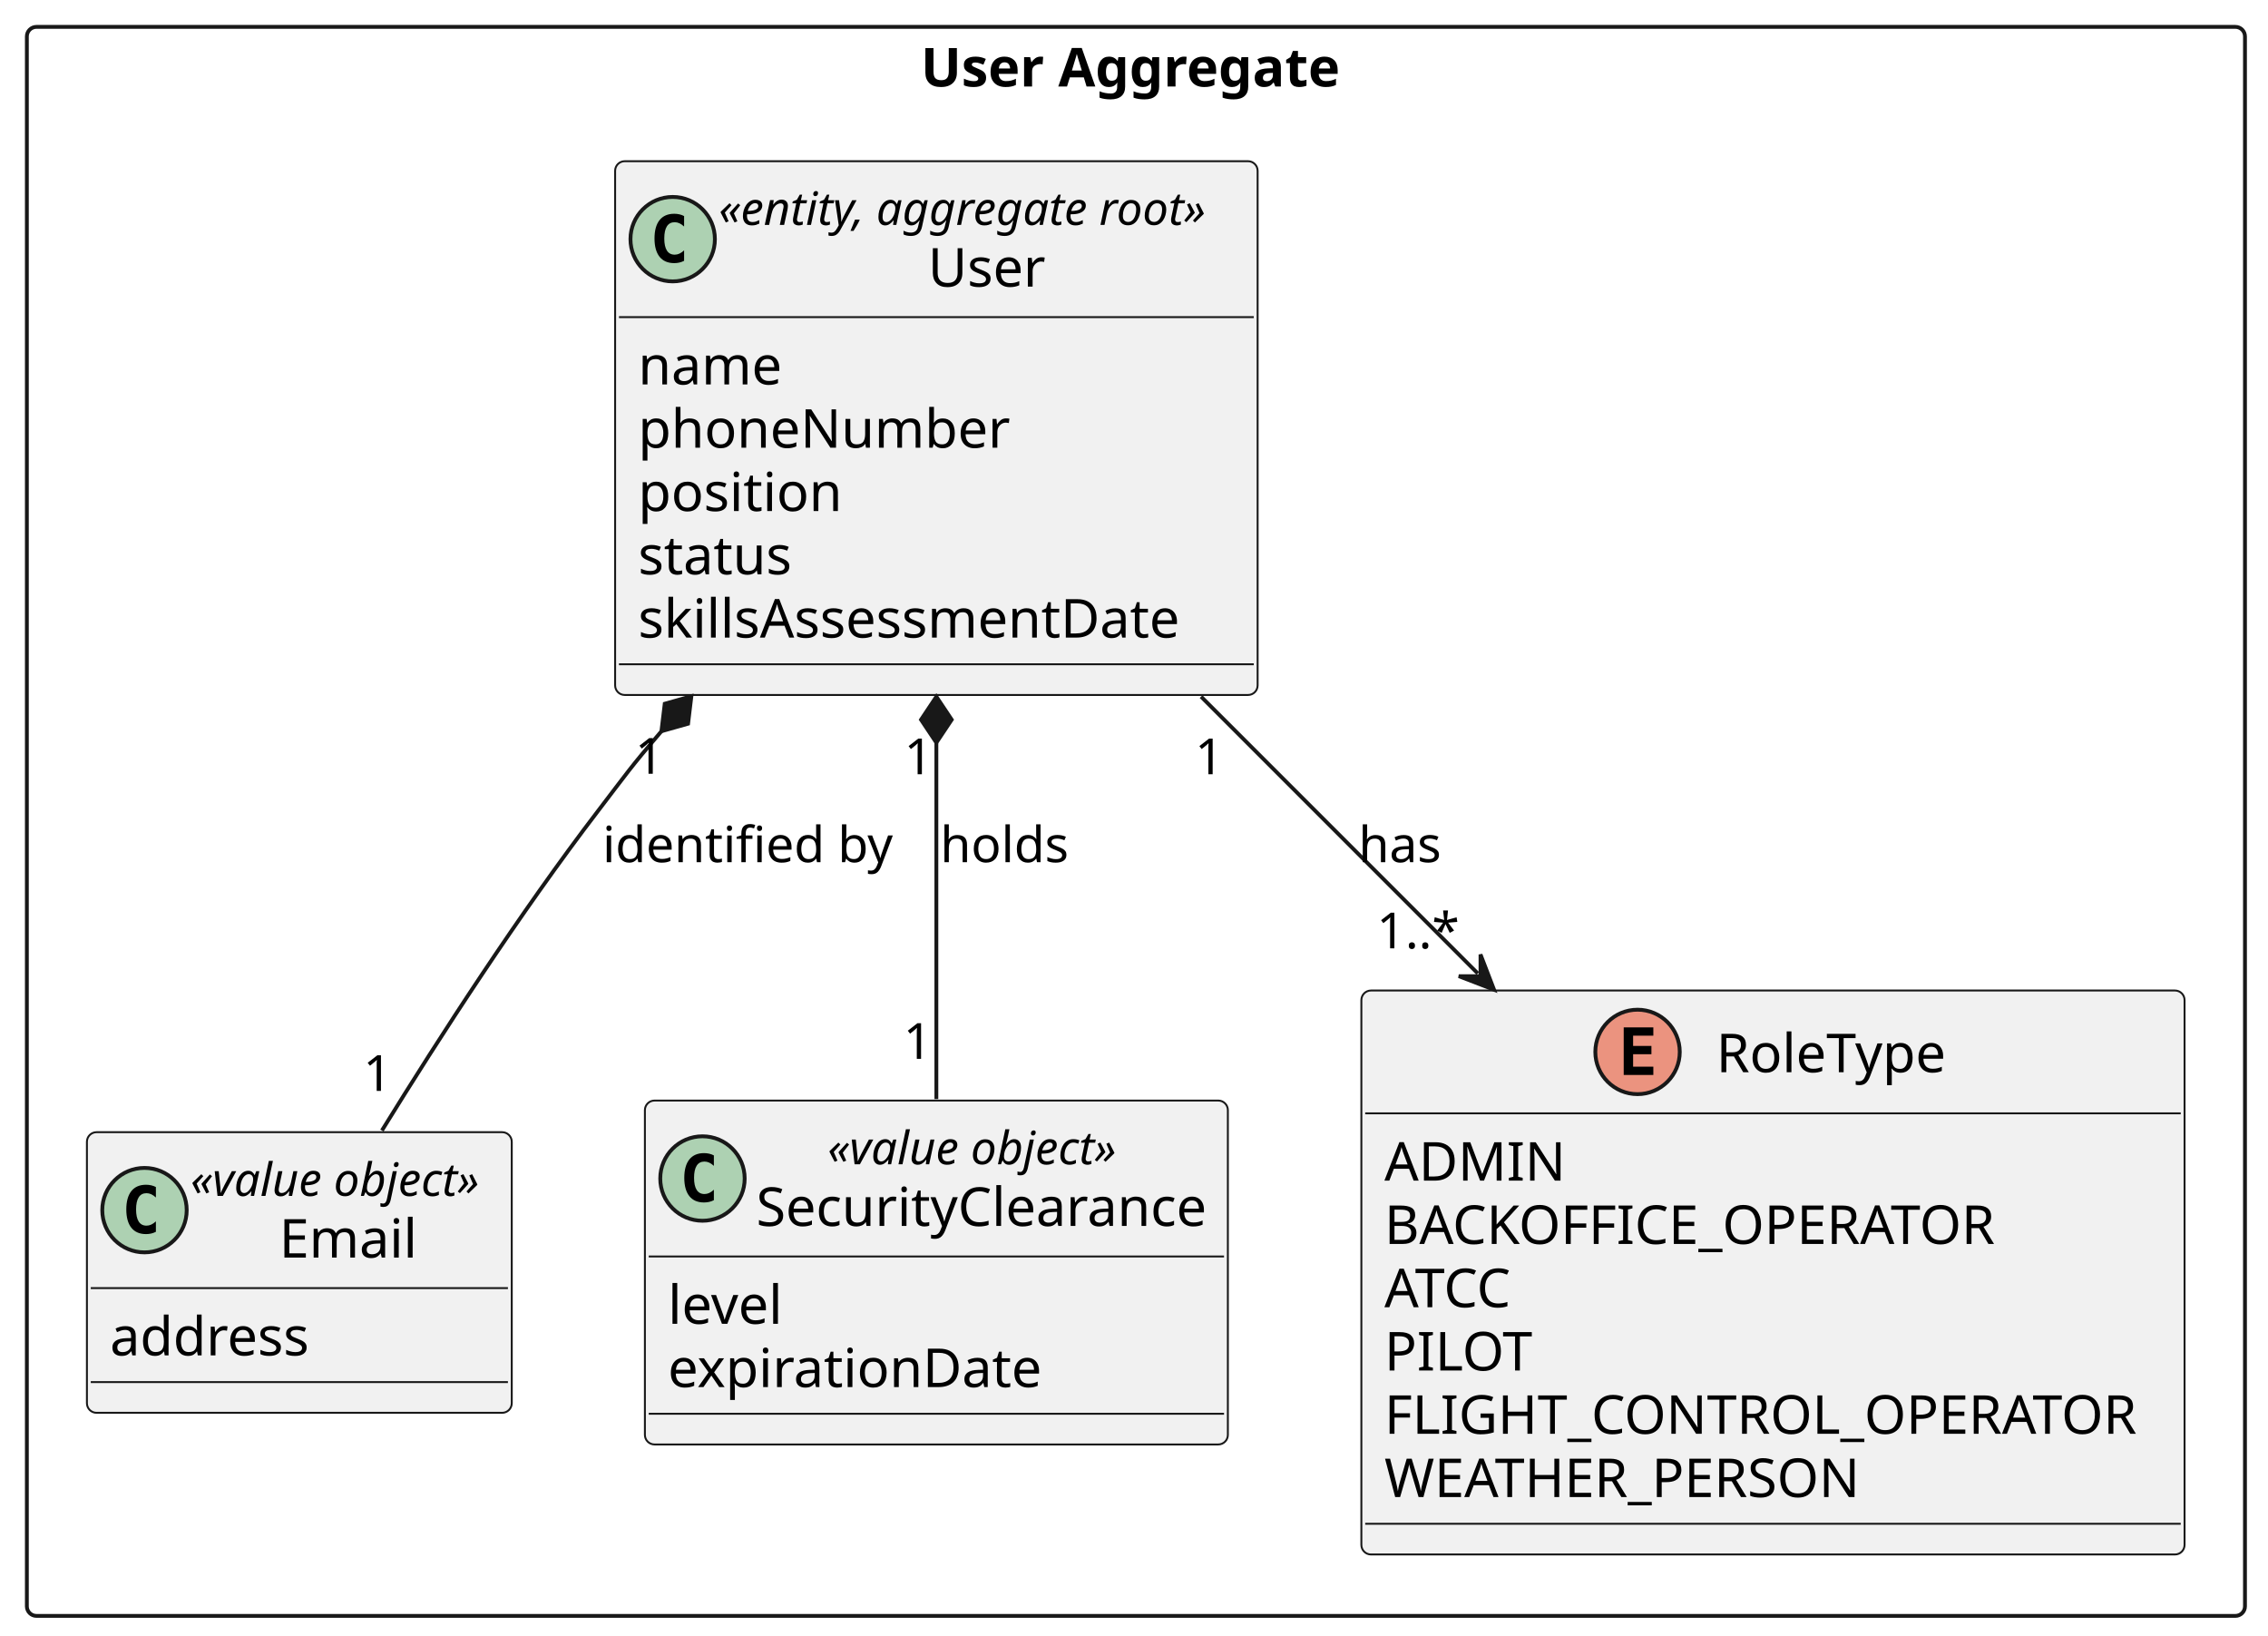
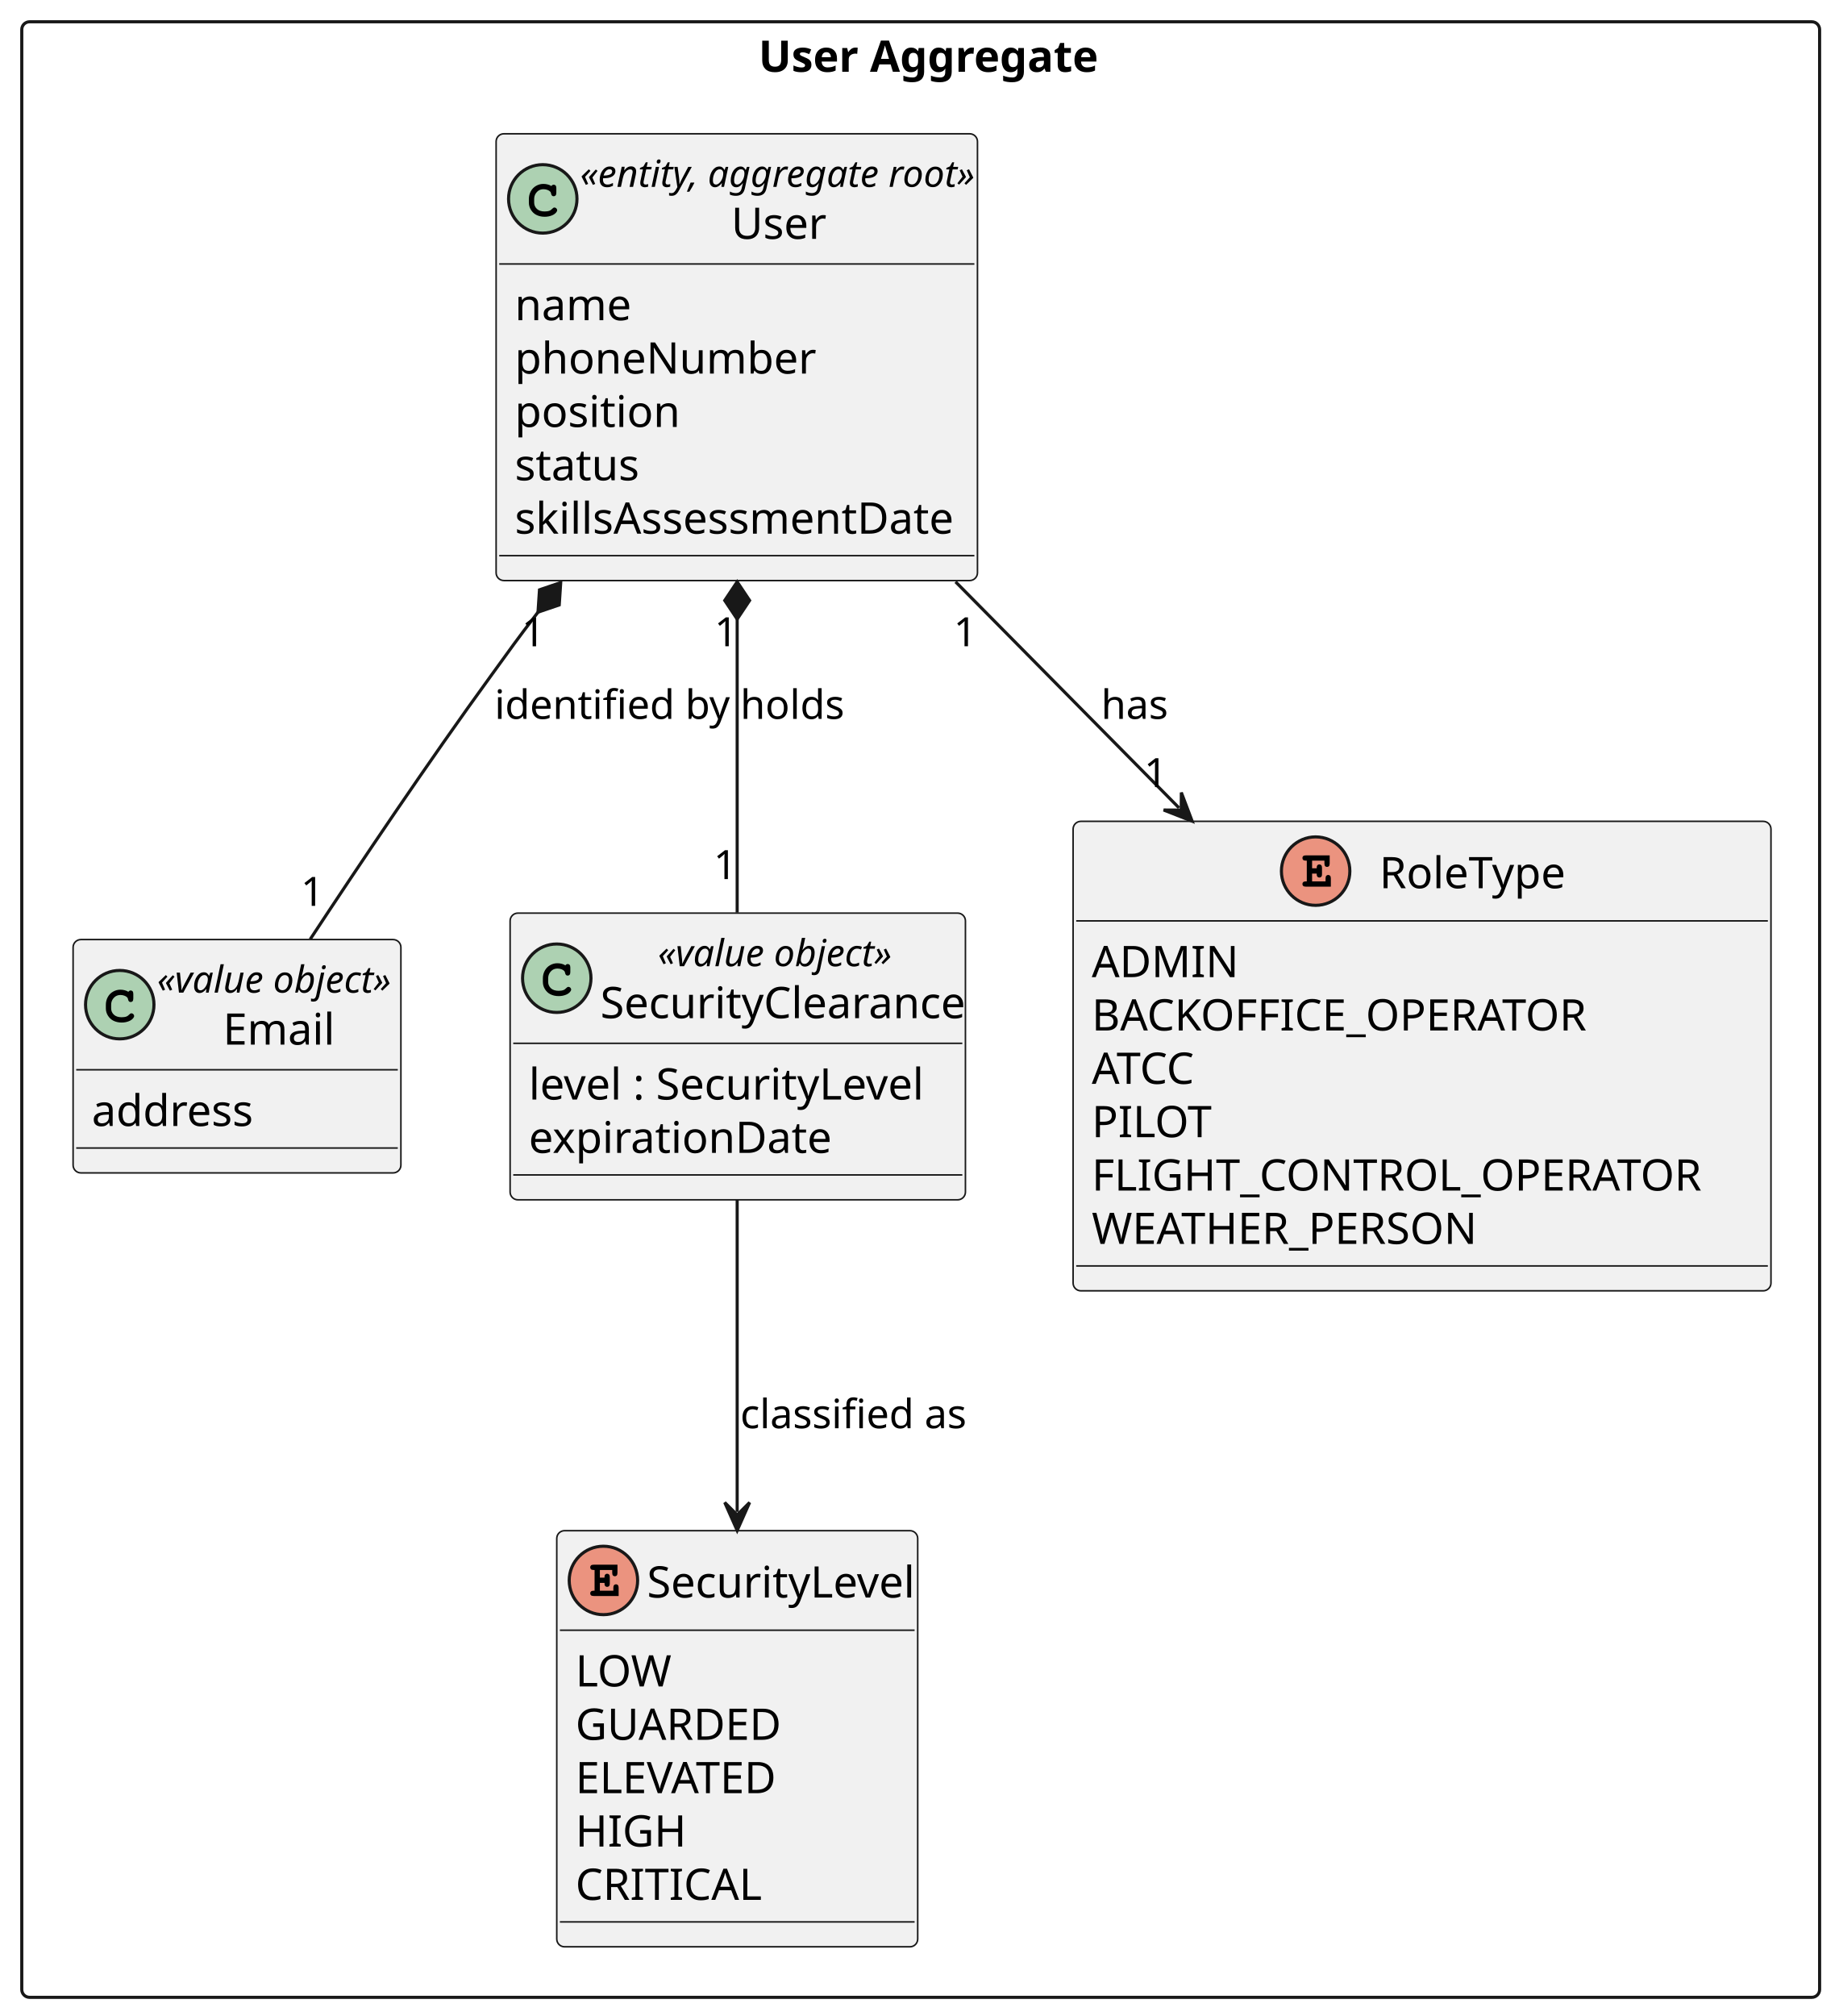
- <svg xmlns="http://www.w3.org/2000/svg" contentStyleType="text/css" data-diagram-type="CLASS" height="426px" preserveAspectRatio="none" style="width:591px;height:426px;background:#FFFFFF;" version="1.1" viewBox="0 0 591 426" width="591px" zoomAndPan="magnify">
+ <svg xmlns="http://www.w3.org/2000/svg" contentStyleType="text/css" data-diagram-type="CLASS" height="648px" preserveAspectRatio="none" style="width:591px;height:648px;background:#FFFFFF;" version="1.1" viewBox="0 0 591 648" width="591px" zoomAndPan="magnify">
  <defs />
  <g>
-     <g class="cluster" data-entity="User Aggregate" data-source-line="4" data-uid="ent0002" id="cluster_User Aggregate">
-       <rect fill="none" height="413.99" rx="2.5" ry="2.5" style="stroke:#181818;stroke-width:1;" width="578" x="7" y="7" />
-       <text fill="#000000" font-family="sans-serif" font-size="14" font-weight="bold" lengthAdjust="spacing" textLength="112.096" x="239.952" y="22.535">User Aggregate</text>
+     <g class="cluster" data-qualified-name="User Aggregate" data-source-line="4" id="ent0002">
+       <rect fill="none" height="635" rx="2.5" ry="2.5" style="stroke:#181818;stroke-width:1;" width="578" x="7" y="7" />
+       <text fill="#000000" font-family="sans-serif" font-size="14" font-weight="bold" lengthAdjust="spacing" textLength="104.255" x="243.873" y="23.075">User Aggregate</text>
    </g>
-     <g class="entity" data-entity="User" data-source-line="6" data-uid="ent0003" id="entity_User">
-       <rect fill="#F1F1F1" height="139.062" rx="2.5" ry="2.5" style="stroke:#181818;stroke-width:0.5;" width="167.424" x="160.29" y="42" />
-       <ellipse cx="175.29" cy="62.31" fill="#ADD1B2" rx="11" ry="11" style="stroke:#181818;stroke-width:1;" />
-       <path d="M178.263,67.954 Q177.682,68.252 177.043,68.402 Q176.404,68.551 175.698,68.551 Q173.191,68.551 171.871,66.899 Q170.552,65.248 170.552,62.127 Q170.552,58.997 171.871,57.345 Q173.191,55.693 175.698,55.693 Q176.404,55.693 177.051,55.843 Q177.699,55.992 178.263,56.291 L178.263,59.014 Q177.632,58.433 177.039,58.163 Q176.445,57.893 175.814,57.893 Q174.47,57.893 173.785,58.96 Q173.1,60.026 173.1,62.127 Q173.1,64.218 173.785,65.285 Q174.47,66.352 175.814,66.352 Q176.445,66.352 177.039,66.082 Q177.632,65.812 178.263,65.231 Z " fill="#000000" />
-       <text fill="#000000" font-family="sans-serif" font-size="12" font-style="italic" lengthAdjust="spacing" textLength="139.424" x="187.29" y="58.602">«entity, aggregate root»</text>
-       <text fill="#000000" font-family="sans-serif" font-size="14" lengthAdjust="spacing" textLength="30.365" x="241.819" y="74.668">User</text>
-       <line style="stroke:#181818;stroke-width:0.5;" x1="161.29" x2="326.714" y1="82.621" y2="82.621" />
-       <text fill="#000000" font-family="sans-serif" font-size="14" lengthAdjust="spacing" textLength="37.29" x="166.29" y="100.156">name</text>
-       <text fill="#000000" font-family="sans-serif" font-size="14" lengthAdjust="spacing" textLength="97.029" x="166.29" y="116.644">phoneNumber</text>
-       <text fill="#000000" font-family="sans-serif" font-size="14" lengthAdjust="spacing" textLength="55.166" x="166.29" y="133.133">position</text>
-       <text fill="#000000" font-family="sans-serif" font-size="14" lengthAdjust="spacing" textLength="41.166" x="166.29" y="149.621">status</text>
-       <text fill="#000000" font-family="sans-serif" font-size="14" lengthAdjust="spacing" textLength="146.651" x="166.29" y="166.109">skillsAssessmentDate</text>
-       <line style="stroke:#181818;stroke-width:0.5;" x1="161.29" x2="326.714" y1="173.062" y2="173.062" />
+     <g class="entity" data-qualified-name="User Aggregate.User" data-source-line="6" id="ent0003">
+       <rect fill="#F1F1F1" height="143.609" rx="2.5" ry="2.5" style="stroke:#181818;stroke-width:0.5;" width="154.756" x="159.5" y="43" />
+       <ellipse cx="174.5" cy="63.926" fill="#ADD1B2" rx="11" ry="11" style="stroke:#181818;stroke-width:1;" />
+       <path d="M177.266,59.801 Q177.422,59.583 177.609,59.473 Q177.797,59.364 178.016,59.364 Q178.391,59.364 178.625,59.629 Q178.859,59.879 178.859,60.489 L178.859,61.942 Q178.859,62.551 178.625,62.817 Q178.391,63.083 178.016,63.083 Q177.672,63.083 177.469,62.879 Q177.266,62.692 177.156,62.176 Q177.109,61.817 176.922,61.629 Q176.594,61.254 175.984,61.036 Q175.375,60.817 174.75,60.817 Q173.984,60.817 173.344,61.145 Q172.719,61.473 172.219,62.223 Q171.734,62.973 171.734,64.004 L171.734,65.098 Q171.734,66.332 172.625,67.161 Q173.516,67.973 175.109,67.973 Q176.047,67.973 176.703,67.723 Q177.094,67.567 177.516,67.129 Q177.781,66.864 177.922,66.786 Q178.078,66.707 178.281,66.707 Q178.609,66.707 178.859,66.973 Q179.125,67.223 179.125,67.567 Q179.125,67.911 178.781,68.317 Q178.281,68.895 177.484,69.223 Q176.406,69.676 175.109,69.676 Q173.594,69.676 172.391,69.051 Q171.406,68.551 170.719,67.489 Q170.031,66.411 170.031,65.129 L170.031,63.973 Q170.031,62.645 170.641,61.504 Q171.266,60.348 172.359,59.739 Q173.453,59.114 174.688,59.114 Q175.422,59.114 176.062,59.286 Q176.719,59.442 177.266,59.801 Z " fill="#000000" />
+       <text fill="#000000" font-family="sans-serif" font-size="12" font-style="italic" lengthAdjust="spacing" textLength="126.756" x="186.5" y="60.065">«entity, aggregate root»</text>
+       <text fill="#000000" font-family="sans-serif" font-size="14" lengthAdjust="spacing" textLength="29.559" x="235.099" y="76.776">User</text>
+       <line style="stroke:#181818;stroke-width:0.5;" x1="160.5" x2="313.256" y1="84.853" y2="84.853" />
+       <text fill="#000000" font-family="sans-serif" font-size="14" lengthAdjust="spacing" textLength="35.02" x="165.5" y="102.928">name</text>
+       <text fill="#000000" font-family="sans-serif" font-size="14" lengthAdjust="spacing" textLength="88.724" x="165.5" y="120.079">phoneNumber</text>
+       <text fill="#000000" font-family="sans-serif" font-size="14" lengthAdjust="spacing" textLength="48.255" x="165.5" y="137.231">position</text>
+       <text fill="#000000" font-family="sans-serif" font-size="14" lengthAdjust="spacing" textLength="37.352" x="165.5" y="154.382">status</text>
+       <text fill="#000000" font-family="sans-serif" font-size="14" lengthAdjust="spacing" textLength="136.151" x="165.5" y="171.533">skillsAssessmentDate</text>
+       <line style="stroke:#181818;stroke-width:0.5;" x1="160.5" x2="313.256" y1="178.609" y2="178.609" />
    </g>
-     <g class="entity" data-entity="Email" data-source-line="14" data-uid="ent0004" id="entity_Email">
-       <rect fill="#F1F1F1" height="73.109" rx="2.5" ry="2.5" style="stroke:#181818;stroke-width:0.5;" width="110.705" x="22.65" y="294.97" />
-       <ellipse cx="37.65" cy="315.281" fill="#ADD1B2" rx="11" ry="11" style="stroke:#181818;stroke-width:1;" />
-       <path d="M40.623,320.924 Q40.042,321.222 39.403,321.372 Q38.764,321.521 38.058,321.521 Q35.551,321.521 34.231,319.869 Q32.912,318.218 32.912,315.096 Q32.912,311.967 34.231,310.315 Q35.551,308.663 38.058,308.663 Q38.764,308.663 39.411,308.813 Q40.059,308.962 40.623,309.261 L40.623,311.984 Q39.992,311.403 39.399,311.133 Q38.805,310.863 38.174,310.863 Q36.83,310.863 36.145,311.93 Q35.46,312.996 35.46,315.096 Q35.46,317.188 36.145,318.255 Q36.83,319.322 38.174,319.322 Q38.805,319.322 39.399,319.052 Q39.992,318.782 40.623,318.201 Z " fill="#000000" />
-       <text fill="#000000" font-family="sans-serif" font-size="12" font-style="italic" lengthAdjust="spacing" textLength="82.705" x="49.65" y="311.572">«value object»</text>
-       <text fill="#000000" font-family="sans-serif" font-size="14" lengthAdjust="spacing" textLength="36.483" x="72.761" y="327.638">Email</text>
-       <line style="stroke:#181818;stroke-width:0.5;" x1="23.65" x2="132.355" y1="335.591" y2="335.591" />
-       <text fill="#000000" font-family="sans-serif" font-size="14" lengthAdjust="spacing" textLength="53.156" x="28.65" y="353.126">address</text>
-       <line style="stroke:#181818;stroke-width:0.5;" x1="23.65" x2="132.355" y1="360.079" y2="360.079" />
+     <g class="entity" data-qualified-name="User Aggregate.Email" data-source-line="14" id="ent0004">
+       <rect fill="#F1F1F1" height="75.004" rx="2.5" ry="2.5" style="stroke:#181818;stroke-width:0.5;" width="105.391" x="23.5" y="302" />
+       <ellipse cx="38.5" cy="322.926" fill="#ADD1B2" rx="11" ry="11" style="stroke:#181818;stroke-width:1;" />
+       <path d="M41.266,318.801 Q41.422,318.582 41.609,318.473 Q41.797,318.364 42.016,318.364 Q42.391,318.364 42.625,318.629 Q42.859,318.879 42.859,319.489 L42.859,320.942 Q42.859,321.551 42.625,321.817 Q42.391,322.082 42.016,322.082 Q41.672,322.082 41.469,321.879 Q41.266,321.692 41.156,321.176 Q41.109,320.817 40.922,320.629 Q40.594,320.254 39.984,320.036 Q39.375,319.817 38.75,319.817 Q37.984,319.817 37.344,320.145 Q36.719,320.473 36.219,321.223 Q35.734,321.973 35.734,323.004 L35.734,324.098 Q35.734,325.332 36.625,326.161 Q37.516,326.973 39.109,326.973 Q40.047,326.973 40.703,326.723 Q41.094,326.567 41.516,326.129 Q41.781,325.864 41.922,325.786 Q42.078,325.707 42.281,325.707 Q42.609,325.707 42.859,325.973 Q43.125,326.223 43.125,326.567 Q43.125,326.911 42.781,327.317 Q42.281,327.895 41.484,328.223 Q40.406,328.676 39.109,328.676 Q37.594,328.676 36.391,328.051 Q35.406,327.551 34.719,326.489 Q34.031,325.411 34.031,324.129 L34.031,322.973 Q34.031,321.645 34.641,320.504 Q35.266,319.348 36.359,318.739 Q37.453,318.114 38.688,318.114 Q39.422,318.114 40.062,318.286 Q40.719,318.442 41.266,318.801 Z " fill="#000000" />
+       <text fill="#000000" font-family="sans-serif" font-size="12" font-style="italic" lengthAdjust="spacing" textLength="77.391" x="50.5" y="319.065">«value object»</text>
+       <text fill="#000000" font-family="sans-serif" font-size="14" lengthAdjust="spacing" textLength="35.007" x="71.692" y="335.776">Email</text>
+       <line style="stroke:#181818;stroke-width:0.5;" x1="24.5" x2="127.891" y1="343.853" y2="343.853" />
+       <text fill="#000000" font-family="sans-serif" font-size="14" lengthAdjust="spacing" textLength="49.807" x="29.5" y="361.928">address</text>
+       <line style="stroke:#181818;stroke-width:0.5;" x1="24.5" x2="127.891" y1="369.004" y2="369.004" />
    </g>
-     <g class="entity" data-entity="SecurityClearance" data-source-line="18" data-uid="ent0005" id="entity_SecurityClearance">
-       <rect fill="#F1F1F1" height="89.598" rx="2.5" ry="2.5" style="stroke:#181818;stroke-width:0.5;" width="151.909" x="168.05" y="286.73" />
-       <ellipse cx="183.05" cy="307.041" fill="#ADD1B2" rx="11" ry="11" style="stroke:#181818;stroke-width:1;" />
-       <path d="M186.023,312.684 Q185.442,312.982 184.803,313.132 Q184.164,313.281 183.458,313.281 Q180.951,313.281 179.631,311.629 Q178.312,309.978 178.312,306.856 Q178.312,303.727 179.631,302.075 Q180.951,300.423 183.458,300.423 Q184.164,300.423 184.811,300.573 Q185.459,300.722 186.023,301.021 L186.023,303.744 Q185.392,303.163 184.799,302.893 Q184.205,302.623 183.574,302.623 Q182.23,302.623 181.545,303.69 Q180.86,304.756 180.86,306.856 Q180.86,308.948 181.545,310.015 Q182.23,311.082 183.574,311.082 Q184.205,311.082 184.799,310.812 Q185.392,310.542 186.023,309.961 Z " fill="#000000" />
-       <text fill="#000000" font-family="sans-serif" font-size="12" font-style="italic" lengthAdjust="spacing" textLength="82.705" x="215.652" y="303.332">«value object»</text>
-       <text fill="#000000" font-family="sans-serif" font-size="14" lengthAdjust="spacing" textLength="119.909" x="197.05" y="319.398">SecurityClearance</text>
-       <line style="stroke:#181818;stroke-width:0.5;" x1="169.05" x2="318.959" y1="327.351" y2="327.351" />
-       <text fill="#000000" font-family="sans-serif" font-size="14" lengthAdjust="spacing" textLength="30.939" x="174.05" y="344.886">level</text>
-       <text fill="#000000" font-family="sans-serif" font-size="14" lengthAdjust="spacing" textLength="100.529" x="174.05" y="361.375">expirationDate</text>
-       <line style="stroke:#181818;stroke-width:0.5;" x1="169.05" x2="318.959" y1="368.328" y2="368.328" />
+     <g class="entity" data-qualified-name="User Aggregate.SecurityClearance" data-source-line="18" id="ent0005">
+       <rect fill="#F1F1F1" height="92.155" rx="2.5" ry="2.5" style="stroke:#181818;stroke-width:0.5;" width="146.386" x="164" y="293.5" />
+       <ellipse cx="179" cy="314.426" fill="#ADD1B2" rx="11" ry="11" style="stroke:#181818;stroke-width:1;" />
+       <path d="M181.766,310.301 Q181.922,310.082 182.109,309.973 Q182.297,309.864 182.516,309.864 Q182.891,309.864 183.125,310.129 Q183.359,310.379 183.359,310.989 L183.359,312.442 Q183.359,313.051 183.125,313.317 Q182.891,313.582 182.516,313.582 Q182.172,313.582 181.969,313.379 Q181.766,313.192 181.656,312.676 Q181.609,312.317 181.422,312.129 Q181.094,311.754 180.484,311.536 Q179.875,311.317 179.25,311.317 Q178.484,311.317 177.844,311.645 Q177.219,311.973 176.719,312.723 Q176.234,313.473 176.234,314.504 L176.234,315.598 Q176.234,316.832 177.125,317.661 Q178.016,318.473 179.609,318.473 Q180.547,318.473 181.203,318.223 Q181.594,318.067 182.016,317.629 Q182.281,317.364 182.422,317.286 Q182.578,317.207 182.781,317.207 Q183.109,317.207 183.359,317.473 Q183.625,317.723 183.625,318.067 Q183.625,318.411 183.281,318.817 Q182.781,319.395 181.984,319.723 Q180.906,320.176 179.609,320.176 Q178.094,320.176 176.891,319.551 Q175.906,319.051 175.219,317.989 Q174.531,316.911 174.531,315.629 L174.531,314.473 Q174.531,313.145 175.141,312.004 Q175.766,310.848 176.859,310.239 Q177.953,309.614 179.188,309.614 Q179.922,309.614 180.562,309.786 Q181.219,309.942 181.766,310.301 Z " fill="#000000" />
+       <text fill="#000000" font-family="sans-serif" font-size="12" font-style="italic" lengthAdjust="spacing" textLength="77.391" x="211.498" y="310.565">«value object»</text>
+       <text fill="#000000" font-family="sans-serif" font-size="14" lengthAdjust="spacing" textLength="114.386" x="193" y="327.276">SecurityClearance</text>
+       <line style="stroke:#181818;stroke-width:0.5;" x1="165" x2="309.386" y1="335.353" y2="335.353" />
+       <text fill="#000000" font-family="sans-serif" font-size="14" lengthAdjust="spacing" textLength="124.503" x="170" y="353.428">level : SecurityLevel</text>
+       <text fill="#000000" font-family="sans-serif" font-size="14" lengthAdjust="spacing" textLength="90.275" x="170" y="370.579">expirationDate</text>
+       <line style="stroke:#181818;stroke-width:0.5;" x1="165" x2="309.386" y1="377.655" y2="377.655" />
    </g>
-     <g class="entity" data-entity="RoleType" data-source-line="23" data-uid="ent0006" id="entity_RoleType">
-       <rect fill="#F1F1F1" height="146.93" rx="2.5" ry="2.5" style="stroke:#181818;stroke-width:0.5;" width="214.508" x="354.75" y="258.06" />
-       <ellipse cx="426.715" cy="274.06" fill="#EB937F" rx="11" ry="11" style="stroke:#181818;stroke-width:1;" />
-       <path d="M430.83,280.06 L423.11,280.06 L423.11,267.667 L430.83,267.667 L430.83,269.825 L425.559,269.825 L425.559,272.498 L430.332,272.498 L430.332,274.656 L425.559,274.656 L425.559,277.902 L430.83,277.902 Z " fill="#000000" />
-       <text fill="#000000" font-family="sans-serif" font-size="14" lengthAdjust="spacing" textLength="62.077" x="447.215" y="279.351">RoleType</text>
-       <line style="stroke:#181818;stroke-width:0.5;" x1="355.75" x2="568.258" y1="290.06" y2="290.06" />
-       <text fill="#000000" font-family="sans-serif" font-size="14" lengthAdjust="spacing" textLength="46.58" x="360.75" y="307.595">ADMIN</text>
-       <text fill="#000000" font-family="sans-serif" font-size="14" lengthAdjust="spacing" textLength="164.028" x="360.75" y="324.083">BACKOFFICE_OPERATOR</text>
-       <text fill="#000000" font-family="sans-serif" font-size="14" lengthAdjust="spacing" textLength="37.885" x="360.75" y="340.572">ATCC</text>
-       <text fill="#000000" font-family="sans-serif" font-size="14" lengthAdjust="spacing" textLength="38.965" x="360.75" y="357.06">PILOT</text>
-       <text fill="#000000" font-family="sans-serif" font-size="14" lengthAdjust="spacing" textLength="202.508" x="360.75" y="373.548">FLIGHT_CONTROL_OPERATOR</text>
-       <text fill="#000000" font-family="sans-serif" font-size="14" lengthAdjust="spacing" textLength="124.742" x="360.75" y="390.037">WEATHER_PERSON</text>
-       <line style="stroke:#181818;stroke-width:0.5;" x1="355.75" x2="568.258" y1="396.99" y2="396.99" />
+     <g class="entity" data-qualified-name="User Aggregate.SecurityLevel" data-source-line="23" id="ent0006">
+       <rect fill="#F1F1F1" height="133.757" rx="2.5" ry="2.5" style="stroke:#181818;stroke-width:0.5;" width="116.041" x="179" y="492" />
+       <ellipse cx="194" cy="508" fill="#EB937F" rx="11" ry="11" style="stroke:#181818;stroke-width:1;" />
+       <path d="M192.859,508.797 L192.859,511.297 L197.188,511.297 L197.188,510.375 Q197.188,509.766 197.422,509.5 Q197.672,509.234 198.047,509.234 Q198.422,509.234 198.656,509.5 Q198.891,509.766 198.891,510.375 L198.891,513 L190.891,513 Q190.266,513 190,512.766 Q189.75,512.531 189.75,512.141 Q189.75,511.766 190.016,511.531 Q190.281,511.297 190.891,511.297 L191.156,511.297 L191.156,504.641 L190.891,504.641 Q190.266,504.641 190,504.406 Q189.75,504.172 189.75,503.781 Q189.75,503.406 190,503.172 Q190.266,502.938 190.891,502.938 L198.516,502.938 L198.516,505.531 Q198.516,506.141 198.281,506.406 Q198.062,506.656 197.672,506.656 Q197.297,506.656 197.062,506.406 Q196.828,506.141 196.828,505.531 L196.828,504.641 L192.859,504.641 L192.859,507.094 L194.344,507.094 Q194.344,506.438 194.469,506.25 Q194.734,505.844 195.203,505.844 Q195.578,505.844 195.812,506.109 Q196.047,506.359 196.047,506.969 L196.047,508.938 Q196.047,509.484 195.922,509.672 Q195.656,510.062 195.203,510.062 Q194.734,510.062 194.469,509.656 Q194.344,509.469 194.344,508.797 L192.859,508.797 Z " fill="#000000" />
+       <text fill="#000000" font-family="sans-serif" font-size="14" lengthAdjust="spacing" textLength="84.041" x="208" y="513.5">SecurityLevel</text>
+       <line style="stroke:#181818;stroke-width:0.5;" x1="180" x2="294.041" y1="524" y2="524" />
+       <text fill="#000000" font-family="sans-serif" font-size="14" lengthAdjust="spacing" textLength="31.89" x="185" y="542.075">LOW</text>
+       <text fill="#000000" font-family="sans-serif" font-size="14" lengthAdjust="spacing" textLength="70.007" x="185" y="559.227">GUARDED</text>
+       <text fill="#000000" font-family="sans-serif" font-size="14" lengthAdjust="spacing" textLength="73.138" x="185" y="576.378">ELEVATED</text>
+       <text fill="#000000" font-family="sans-serif" font-size="14" lengthAdjust="spacing" textLength="35" x="185" y="593.529">HIGH</text>
+       <text fill="#000000" font-family="sans-serif" font-size="14" lengthAdjust="spacing" textLength="63.786" x="185" y="610.681">CRITICAL</text>
+       <line style="stroke:#181818;stroke-width:0.5;" x1="180" x2="294.041" y1="617.757" y2="617.757" />
    </g>
-     <g class="link" data-entity-1="User" data-entity-2="Email" data-source-line="33" data-uid="lnk7" id="link_User_Email">
-       <path codeLine="33" d="M172.358,190.508 C163.998,200.278 163.53,201.23 156,211.06 C135.36,238 114.48,270.32 99.52,294.54" fill="none" id="User-backto-Email" style="stroke:#181818;stroke-width:1;" />
-       <polygon fill="#181818" points="180.16,181.39,173.22,183.348,172.358,190.508,179.298,188.549,180.16,181.39" style="stroke:#181818;stroke-width:1;" />
-       <text fill="#000000" font-family="sans-serif" font-size="13" lengthAdjust="spacing" textLength="78.92" x="157" y="224.628">identified by</text>
-       <text fill="#000000" font-family="sans-serif" font-size="13" lengthAdjust="spacing" textLength="8.22" x="165.493" y="201.589">1</text>
-       <text fill="#000000" font-family="sans-serif" font-size="13" lengthAdjust="spacing" textLength="8.22" x="94.66" y="284.212">1</text>
+     <g class="entity" data-qualified-name="User Aggregate.RoleType" data-source-line="31" id="ent0007">
+       <rect fill="#F1F1F1" height="150.908" rx="2.5" ry="2.5" style="stroke:#181818;stroke-width:0.5;" width="224.365" x="345" y="264" />
+       <ellipse cx="422.974" cy="280" fill="#EB937F" rx="11" ry="11" style="stroke:#181818;stroke-width:1;" />
+       <path d="M421.834,280.797 L421.834,283.297 L426.162,283.297 L426.162,282.375 Q426.162,281.766 426.396,281.5 Q426.646,281.234 427.021,281.234 Q427.396,281.234 427.63,281.5 Q427.865,281.766 427.865,282.375 L427.865,285 L419.865,285 Q419.24,285 418.974,284.766 Q418.724,284.531 418.724,284.141 Q418.724,283.766 418.99,283.531 Q419.255,283.297 419.865,283.297 L420.13,283.297 L420.13,276.641 L419.865,276.641 Q419.24,276.641 418.974,276.406 Q418.724,276.172 418.724,275.781 Q418.724,275.406 418.974,275.172 Q419.24,274.938 419.865,274.938 L427.49,274.938 L427.49,277.531 Q427.49,278.141 427.255,278.406 Q427.037,278.656 426.646,278.656 Q426.271,278.656 426.037,278.406 Q425.802,278.141 425.802,277.531 L425.802,276.641 L421.834,276.641 L421.834,279.094 L423.318,279.094 Q423.318,278.438 423.443,278.25 Q423.709,277.844 424.177,277.844 Q424.552,277.844 424.787,278.109 Q425.021,278.359 425.021,278.969 L425.021,280.938 Q425.021,281.484 424.896,281.672 Q424.63,282.062 424.177,282.062 Q423.709,282.062 423.443,281.656 Q423.318,281.469 423.318,280.797 L421.834,280.797 Z " fill="#000000" />
+       <text fill="#000000" font-family="sans-serif" font-size="14" lengthAdjust="spacing" textLength="59.917" x="443.474" y="285.5">RoleType</text>
+       <line style="stroke:#181818;stroke-width:0.5;" x1="346" x2="568.365" y1="296" y2="296" />
+       <text fill="#000000" font-family="sans-serif" font-size="14" lengthAdjust="spacing" textLength="45.11" x="351" y="314.075">ADMIN</text>
+       <text fill="#000000" font-family="sans-serif" font-size="14" lengthAdjust="spacing" textLength="175.807" x="351" y="331.227">BACKOFFICE_OPERATOR</text>
+       <text fill="#000000" font-family="sans-serif" font-size="14" lengthAdjust="spacing" textLength="38.11" x="351" y="348.378">ATCC</text>
+       <text fill="#000000" font-family="sans-serif" font-size="14" lengthAdjust="spacing" textLength="40.455" x="351" y="365.529">PILOT</text>
+       <text fill="#000000" font-family="sans-serif" font-size="14" lengthAdjust="spacing" textLength="212.365" x="351" y="382.681">FLIGHT_CONTROL_OPERATOR</text>
+       <text fill="#000000" font-family="sans-serif" font-size="14" lengthAdjust="spacing" textLength="136.91" x="351" y="399.832">WEATHER_PERSON</text>
+       <line style="stroke:#181818;stroke-width:0.5;" x1="346" x2="568.365" y1="406.908" y2="406.908" />
    </g>
-     <g class="link" data-entity-1="User" data-entity-2="SecurityClearance" data-source-line="34" data-uid="lnk8" id="link_User_SecurityClearance">
-       <path codeLine="34" d="M244,193.5 C244,227.81 244,256.25 244,286.34" fill="none" id="User-backto-SecurityClearance" style="stroke:#181818;stroke-width:1;" />
-       <polygon fill="#181818" points="244,181.5,240,187.5,244,193.5,248,187.5,244,181.5" style="stroke:#181818;stroke-width:1;" />
-       <text fill="#000000" font-family="sans-serif" font-size="13" lengthAdjust="spacing" textLength="34.62" x="245" y="224.628">holds</text>
-       <text fill="#000000" font-family="sans-serif" font-size="13" lengthAdjust="spacing" textLength="8.22" x="235.617" y="201.709">1</text>
-       <text fill="#000000" font-family="sans-serif" font-size="13" lengthAdjust="spacing" textLength="8.22" x="235.404" y="275.864">1</text>
+     <g class="link" data-entity-1="ent0003" data-entity-2="ent0004" data-link-type="composition" data-source-line="41" id="lnk8">
+       <path codeLine="41" d="M172.967,196.772 C165.367,206.682 165.07,207.28 158,217 C137.65,244.99 115.78,277.53 99.74,301.89" fill="none" id="User-backto-Email" style="stroke:#181818;stroke-width:1;" />
+       <polygon fill="#181818" points="180.27,187.25,173.445,189.577,172.967,196.772,179.793,194.445,180.27,187.25" style="stroke:#181818;stroke-width:1;" />
+       <text fill="#000000" font-family="sans-serif" font-size="13" lengthAdjust="spacing" textLength="69.38" x="159" y="231.07">identified by</text>
+       <text fill="#000000" font-family="sans-serif" font-size="13" lengthAdjust="spacing" textLength="7.23" x="167.739" y="207.732">1</text>
+       <text fill="#000000" font-family="sans-serif" font-size="13" lengthAdjust="spacing" textLength="7.23" x="96.709" y="291.17">1</text>
    </g>
-     <g class="link" data-entity-1="User" data-entity-2="RoleType" data-source-line="35" data-uid="lnk9" id="link_User_RoleType">
-       <path codeLine="35" d="M312.98,181.5 C337.3,205.83 360.467,228.997 385.087,253.617" fill="none" id="User-to-RoleType" style="stroke:#181818;stroke-width:1;" />
-       <polygon fill="#181818" points="389.33,257.86,385.795,248.668,385.795,254.325,380.138,254.325,389.33,257.86" style="stroke:#181818;stroke-width:1;" />
-       <text fill="#000000" font-family="sans-serif" font-size="13" lengthAdjust="spacing" textLength="21.874" x="354" y="224.628">has</text>
-       <text fill="#000000" font-family="sans-serif" font-size="13" lengthAdjust="spacing" textLength="8.22" x="311.387" y="201.709">1</text>
-       <text fill="#000000" font-family="sans-serif" font-size="13" lengthAdjust="spacing" textLength="22.712" x="358.738" y="247.074">1..*</text>
+     <g class="link" data-entity-1="ent0003" data-entity-2="ent0005" data-link-type="composition" data-source-line="42" id="lnk9">
+       <path codeLine="42" d="M237,199.01 C237,233.86 237,262.79 237,293.32" fill="none" id="User-backto-SecurityClearance" style="stroke:#181818;stroke-width:1;" />
+       <polygon fill="#181818" points="237,187.01,233,193.01,237,199.01,241,193.01,237,187.01" style="stroke:#181818;stroke-width:1;" />
+       <text fill="#000000" font-family="sans-serif" font-size="13" lengthAdjust="spacing" textLength="31.078" x="238" y="231.07">holds</text>
+       <text fill="#000000" font-family="sans-serif" font-size="13" lengthAdjust="spacing" textLength="7.23" x="229.689" y="207.721">1</text>
+       <text fill="#000000" font-family="sans-serif" font-size="13" lengthAdjust="spacing" textLength="7.23" x="229.407" y="282.563">1</text>
+     </g>
+     <g class="link" data-entity-1="ent0005" data-entity-2="ent0006" data-link-type="dependency" data-source-line="43" id="lnk10">
+       <path codeLine="43" d="M237,385.57 C237,416.3 237,451.51 237,485.94" fill="none" id="SecurityClearance-to-SecurityLevel" style="stroke:#181818;stroke-width:1;" />
+       <polygon fill="#181818" points="237,491.94,241,482.94,237,486.94,233,482.94,237,491.94" style="stroke:#181818;stroke-width:1;" />
+       <text fill="#000000" font-family="sans-serif" font-size="13" lengthAdjust="spacing" textLength="70.808" x="238" y="459.07">classified as</text>
+     </g>
+     <g class="link" data-entity-1="ent0003" data-entity-2="ent0007" data-link-type="dependency" data-source-line="44" id="lnk11">
+       <path codeLine="44" d="M307.21,187.01 C331.48,211.56 354.522,234.852 379.062,259.683" fill="none" id="User-to-RoleType" style="stroke:#181818;stroke-width:1;" />
+       <polygon fill="#181818" points="383.28,263.95,379.798,254.737,379.765,260.394,374.108,260.361,383.28,263.95" style="stroke:#181818;stroke-width:1;" />
+       <text fill="#000000" font-family="sans-serif" font-size="13" lengthAdjust="spacing" textLength="20.96" x="354" y="231.07">has</text>
+       <text fill="#000000" font-family="sans-serif" font-size="13" lengthAdjust="spacing" textLength="7.23" x="306.591" y="207.721">1</text>
+       <text fill="#000000" font-family="sans-serif" font-size="13" lengthAdjust="spacing" textLength="7.23" x="367.827" y="252.992">1</text>
    </g>
  </g>
</svg>
